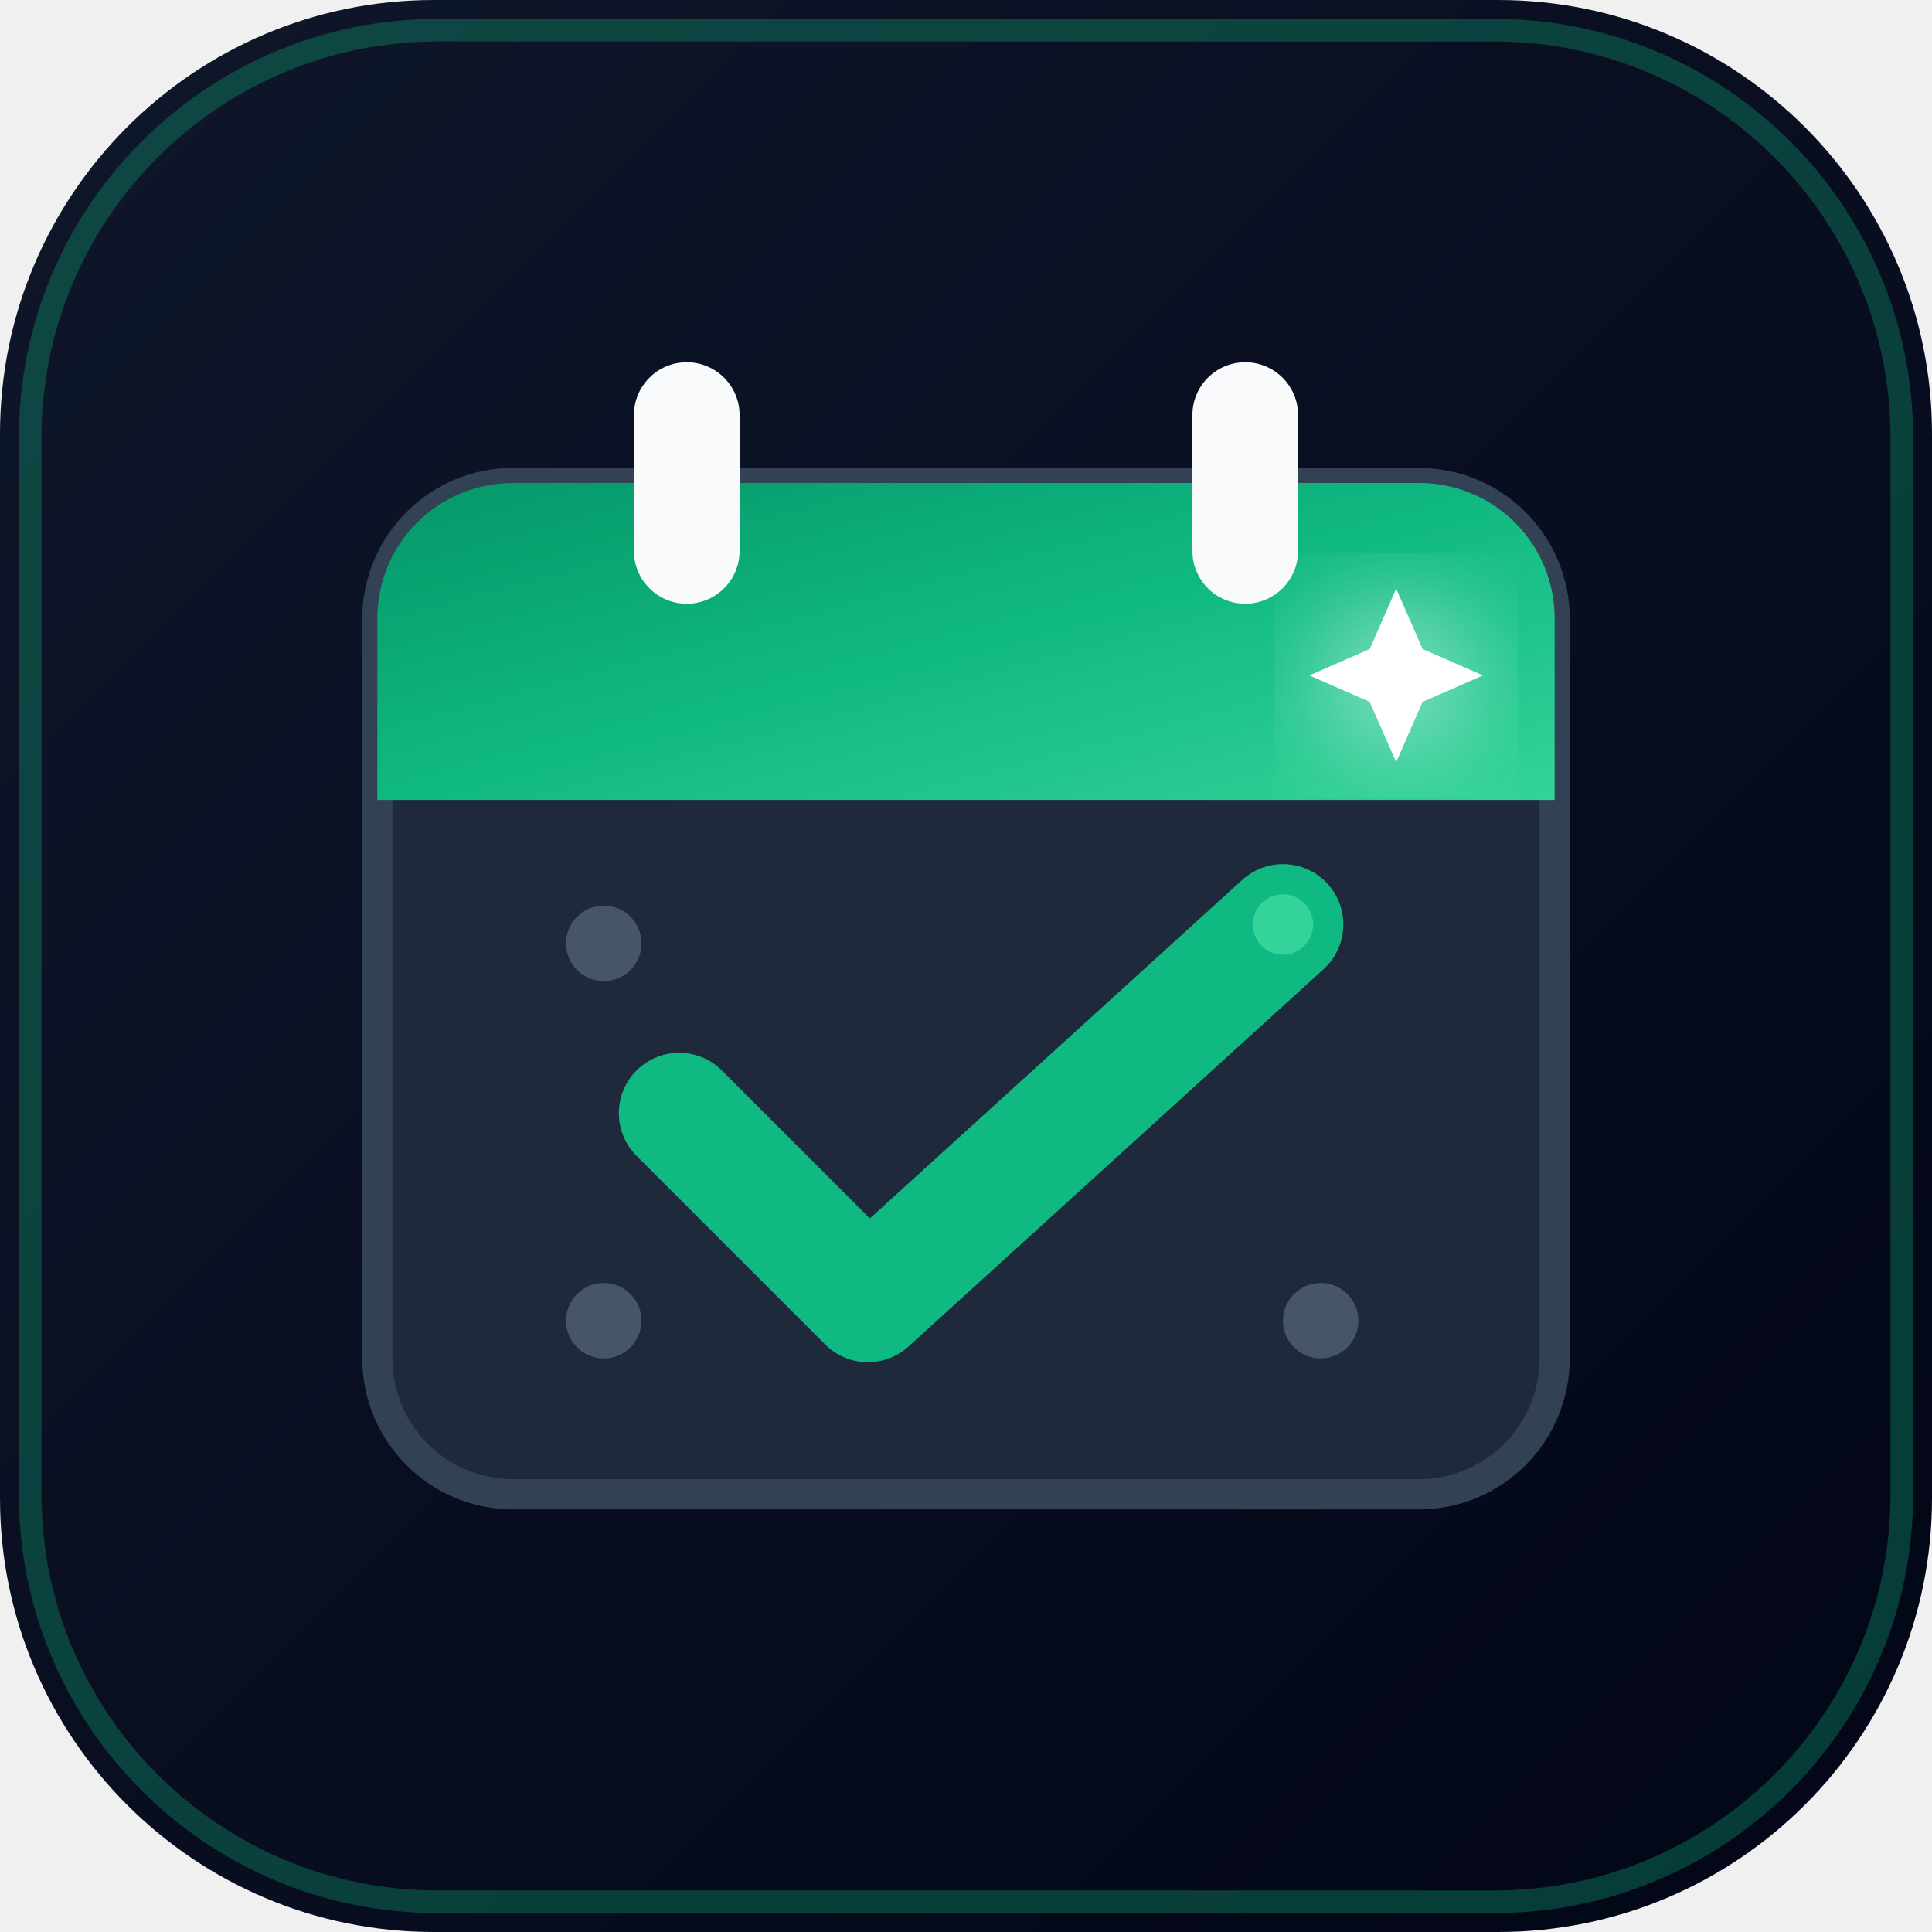
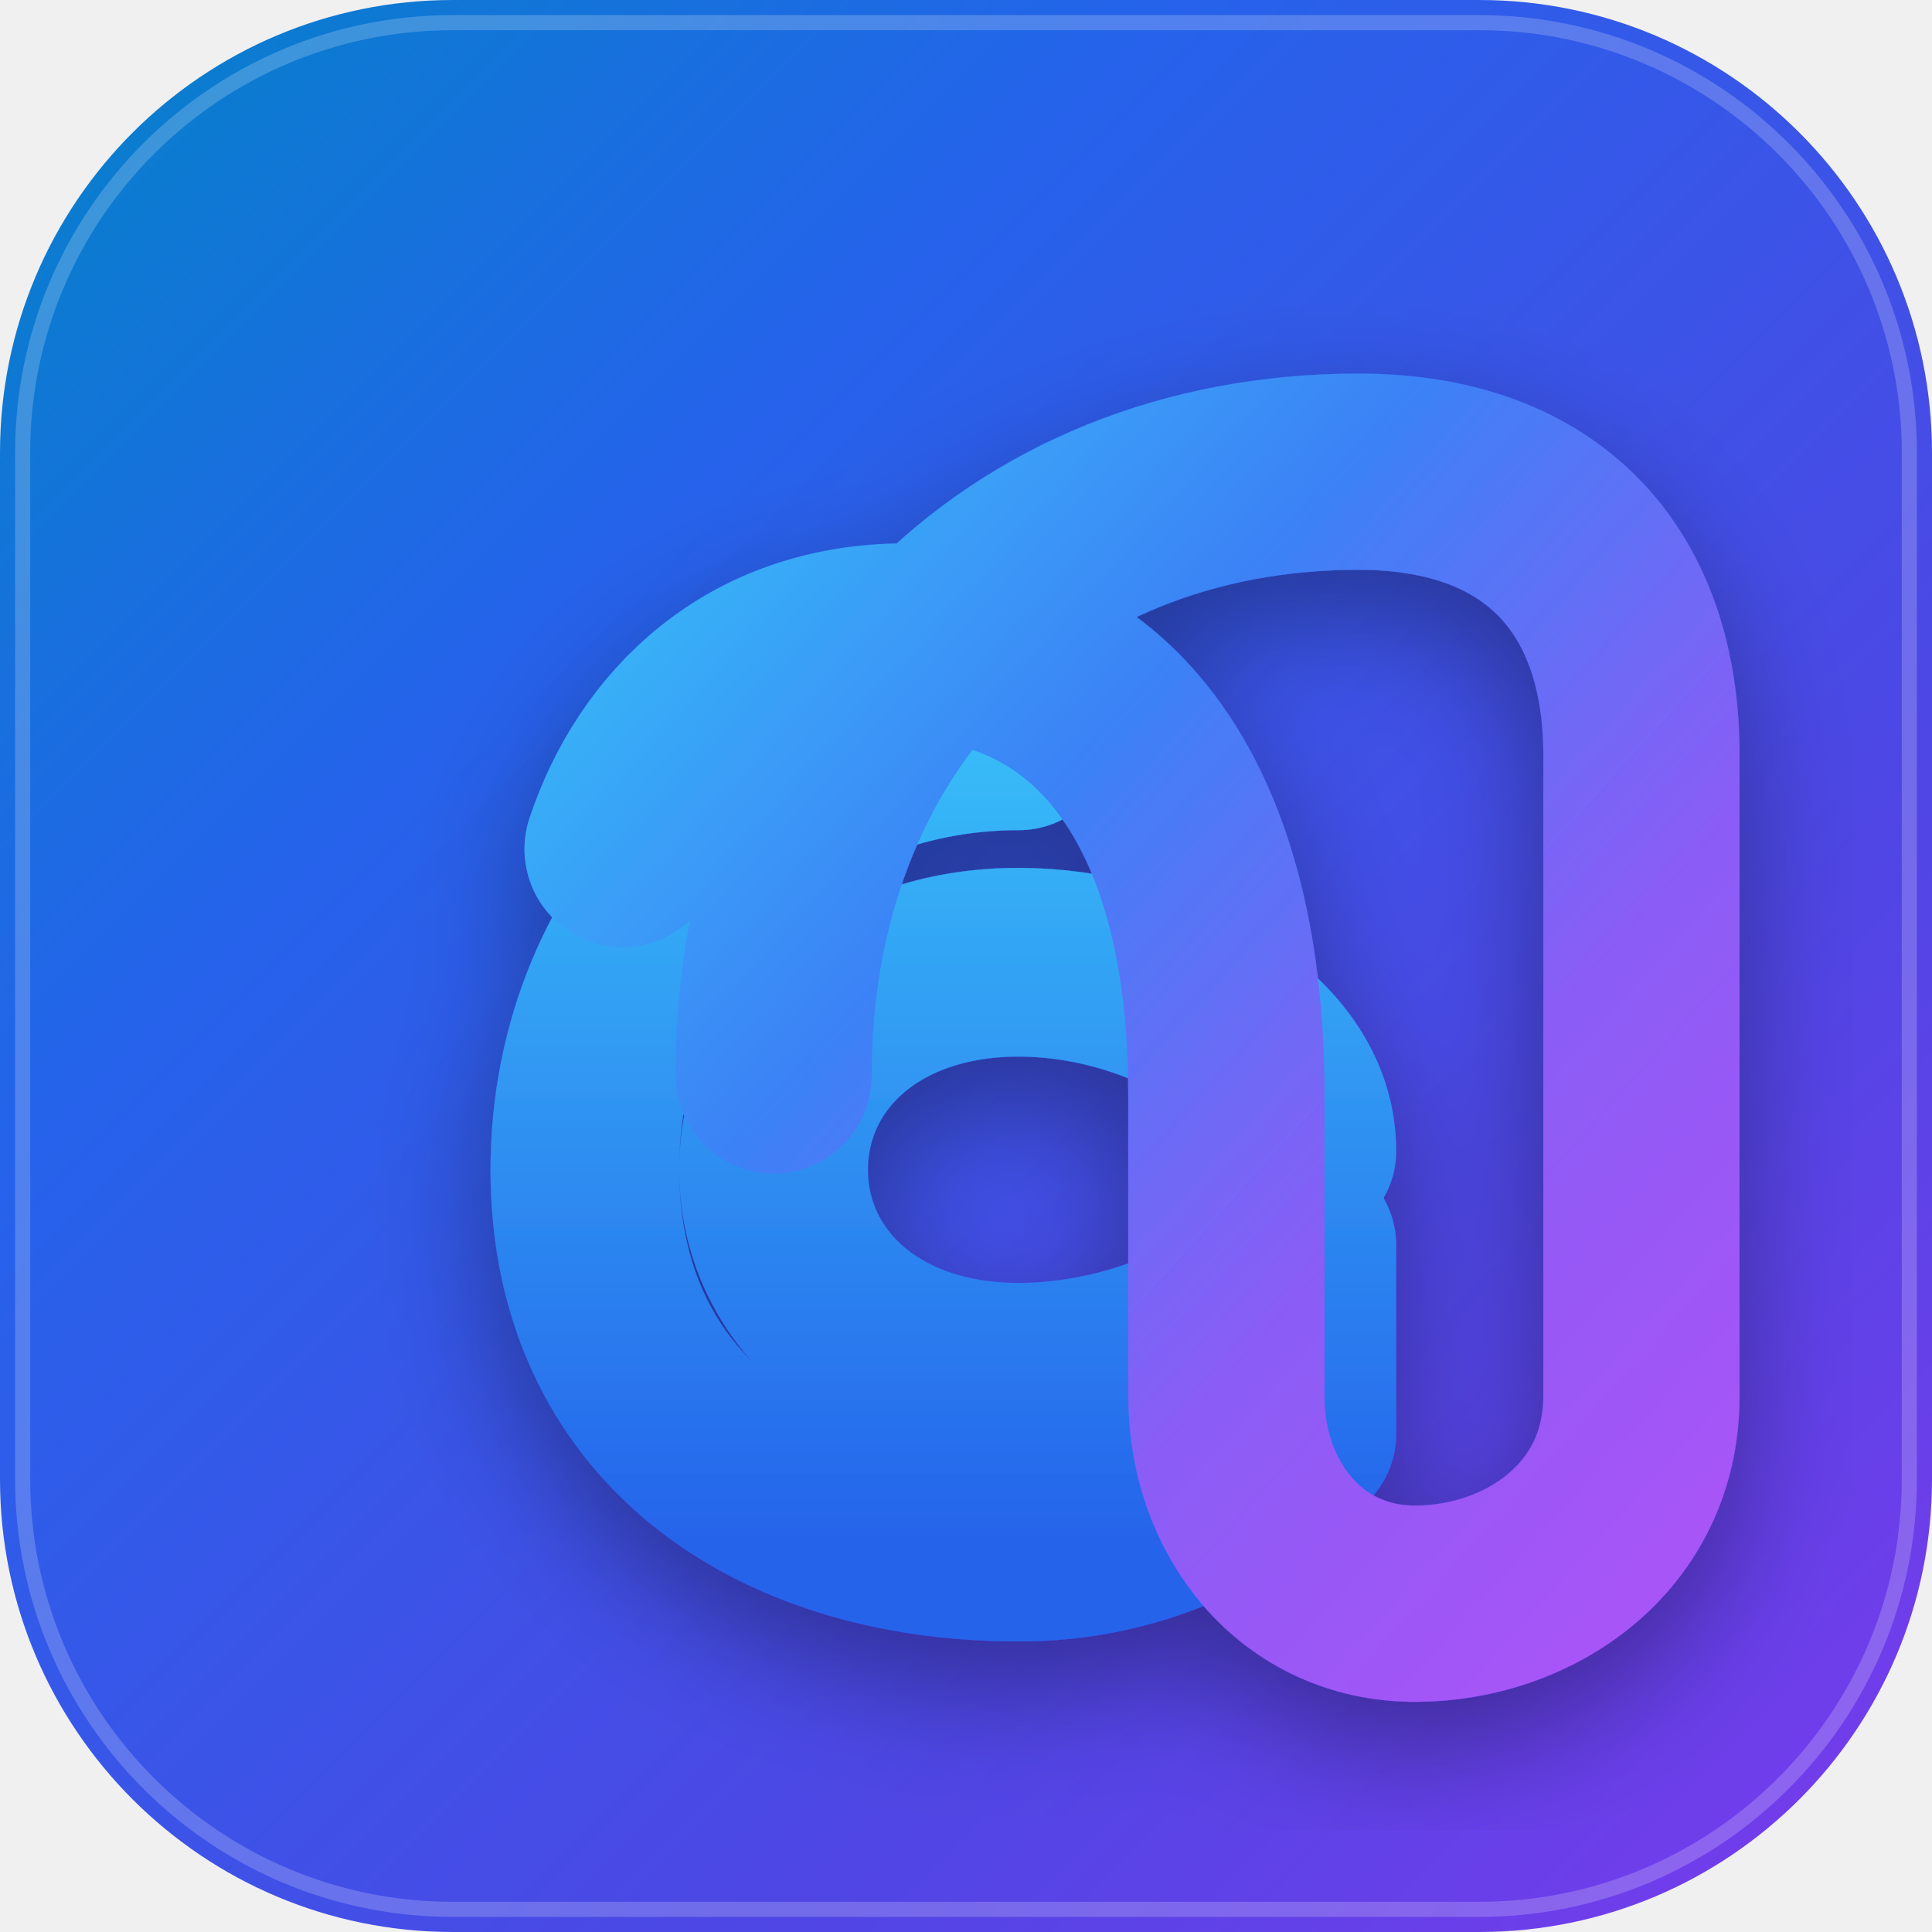
<svg xmlns="http://www.w3.org/2000/svg" viewBox="0 0 512 512" width="512" height="512">
  <defs>
-     <linearGradient id="contekGrad" x1="0%" y1="0%" x2="100%" y2="100%">
-       <stop offset="0%" stop-color="#059669" />
-       <stop offset="50%" stop-color="#10b981" />
-       <stop offset="100%" stop-color="#34d399" />
+     <linearGradient id="agyliTileBg" x1="0%" y1="0%" x2="100%" y2="100%">
+       <stop offset="0%" stop-color="#0284C7" />
+       <stop offset="30%" stop-color="#2563EB" />
+       <stop offset="70%" stop-color="#4F46E5" />
+       <stop offset="100%" stop-color="#7C3AED" />
    </linearGradient>
-     <linearGradient id="bgGrad" x1="0%" y1="0%" x2="100%" y2="100%">
-       <stop offset="0%" stop-color="#0f172a" />
-       <stop offset="100%" stop-color="#020617" />
+     <linearGradient id="agyliMainArch" x1="0%" y1="0%" x2="100%" y2="100%">
+       <stop offset="0%" stop-color="#38BDF8" />
+       <stop offset="35%" stop-color="#3B82F6" />
+       <stop offset="70%" stop-color="#8B5CF6" />
+       <stop offset="100%" stop-color="#A855F7" />
    </linearGradient>
-     <filter id="glow" x="-20%" y="-20%" width="140%" height="140%">
-       <feGaussianBlur stdDeviation="16" result="blur" />
-       <feComposite in="SourceGraphic" in2="blur" operator="over" />
+     <linearGradient id="agyliInnerCurve" x1="0%" y1="0%" x2="0%" y2="100%">
+       <stop offset="0%" stop-color="#38BDF8" />
+       <stop offset="100%" stop-color="#2563EB" />
+     </linearGradient>
+     <filter id="subtleDrop" x="-20%" y="-20%" width="140%" height="140%">
+       <feDropShadow dx="0" dy="12" stdDeviation="16" flood-color="#000000" flood-opacity="0.35" />
    </filter>
  </defs>
-   <rect width="512" height="512" rx="115" fill="url(#bgGrad)" />
-   <rect x="8" y="8" width="496" height="496" rx="108" fill="none" stroke="#10b981" stroke-width="6" stroke-opacity="0.3" />
-   <rect x="100" y="128" width="312" height="268" rx="36" fill="#1e293b" stroke="#334155" stroke-width="8" />
-   <path d="M 100 164 C 100 144 116 128 136 128 L 376 128 C 396 128 412 144 412 164 L 412 212 L 100 212 Z" fill="url(#contekGrad)" />
-   <rect x="168" y="96" width="28" height="64" rx="14" fill="#f8fafc" />
-   <rect x="316" y="96" width="28" height="64" rx="14" fill="#f8fafc" />
-   <path d="M 370 156 L 377 172 L 393 179 L 377 186 L 370 202 L 363 186 L 347 179 L 363 172 Z" fill="#ffffff" filter="url(#glow)" />
-   <path d="M 180 295 L 230 345 L 340 245" fill="none" stroke="#10b981" stroke-width="32" stroke-linecap="round" stroke-linejoin="round" />
-   <circle cx="340" cy="245" r="8" fill="#34d399" />
-   <circle cx="160" cy="250" r="10" fill="#475569" />
-   <circle cx="160" cy="350" r="10" fill="#475569" />
-   <circle cx="350" cy="350" r="10" fill="#475569" />
+   <rect width="512" height="512" rx="120" fill="url(#agyliTileBg)" />
+   <rect x="6" y="6" width="500" height="500" rx="114" fill="none" stroke="#FFFFFF" stroke-width="4" stroke-opacity="0.2" />
+   <g filter="url(#subtleDrop)">
+     <path d="M 270 195 C 205 195 155 245 155 310 C 155 375 205 410 270 410 C 300 410 325 398 345 380 L 345 330 C 330 355 295 365 270 365 C 230 365 205 340 205 310 C 205 280 230 255 270 255 C 305 255 345 275 345 305" fill="none" stroke="url(#agyliInnerCurve)" stroke-width="50" stroke-linecap="round" stroke-linejoin="round" />
+     <path d="M 205 285 C 205 190 270 125 360 125 C 410 125 435 155 435 200 L 435 370 C 435 405 405 425 375 425 C 345 425 325 400 325 370 L 325 290 C 325 210 290 170 240 170 C 200 170 175 195 165 225" fill="none" stroke="url(#agyliMainArch)" stroke-width="52" stroke-linecap="round" stroke-linejoin="round" />
+   </g>
</svg>
